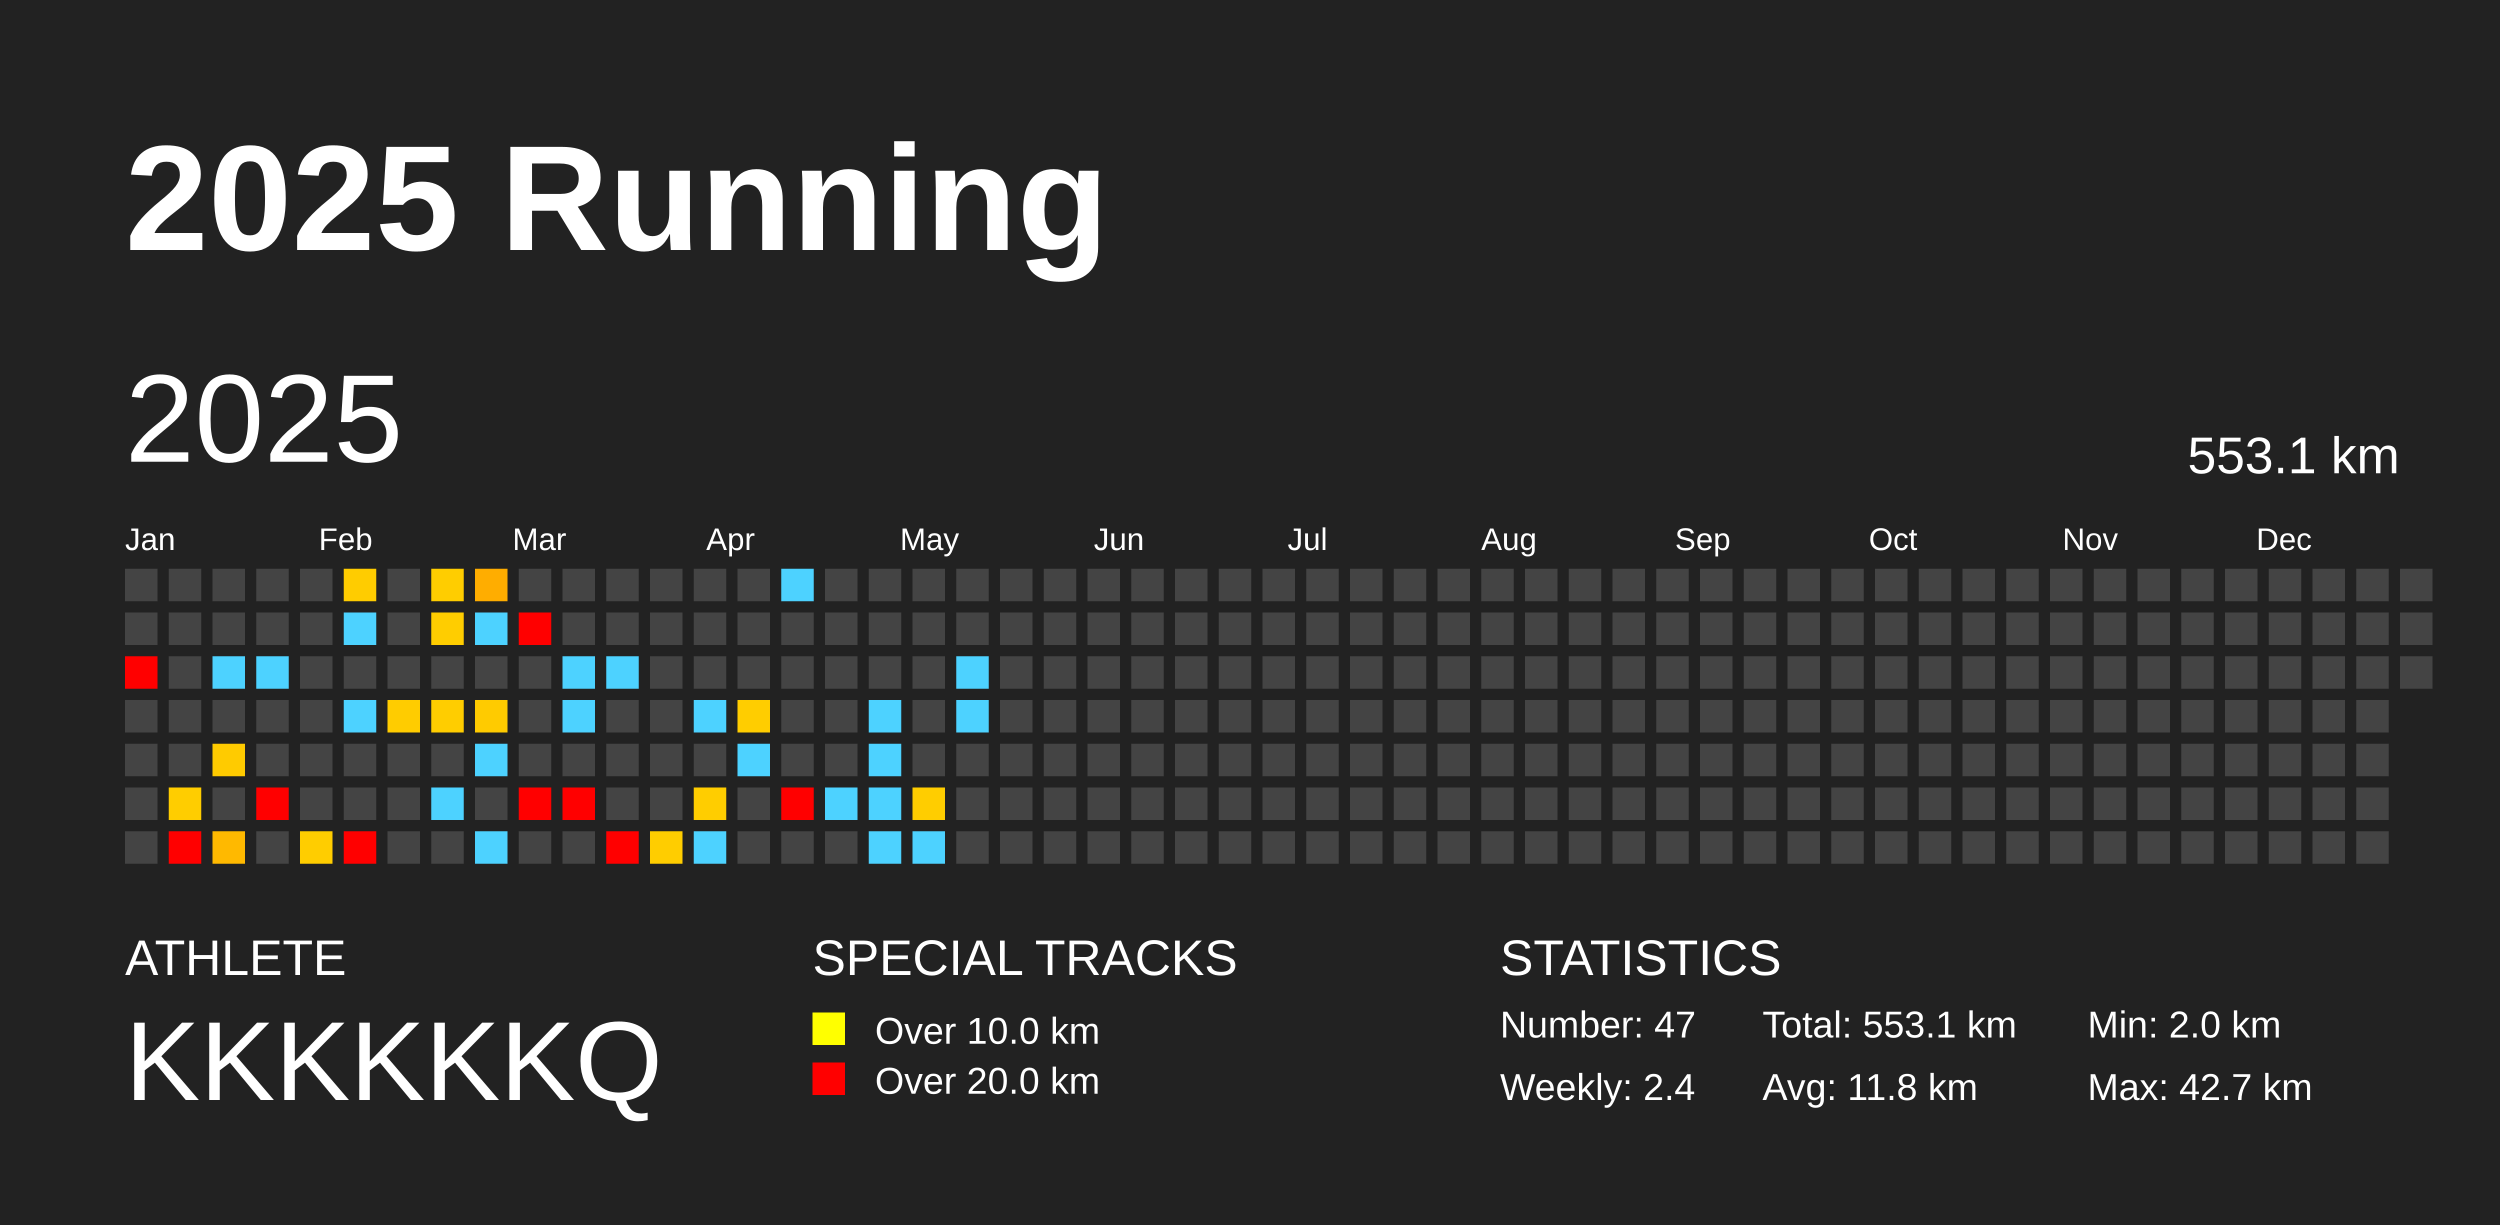
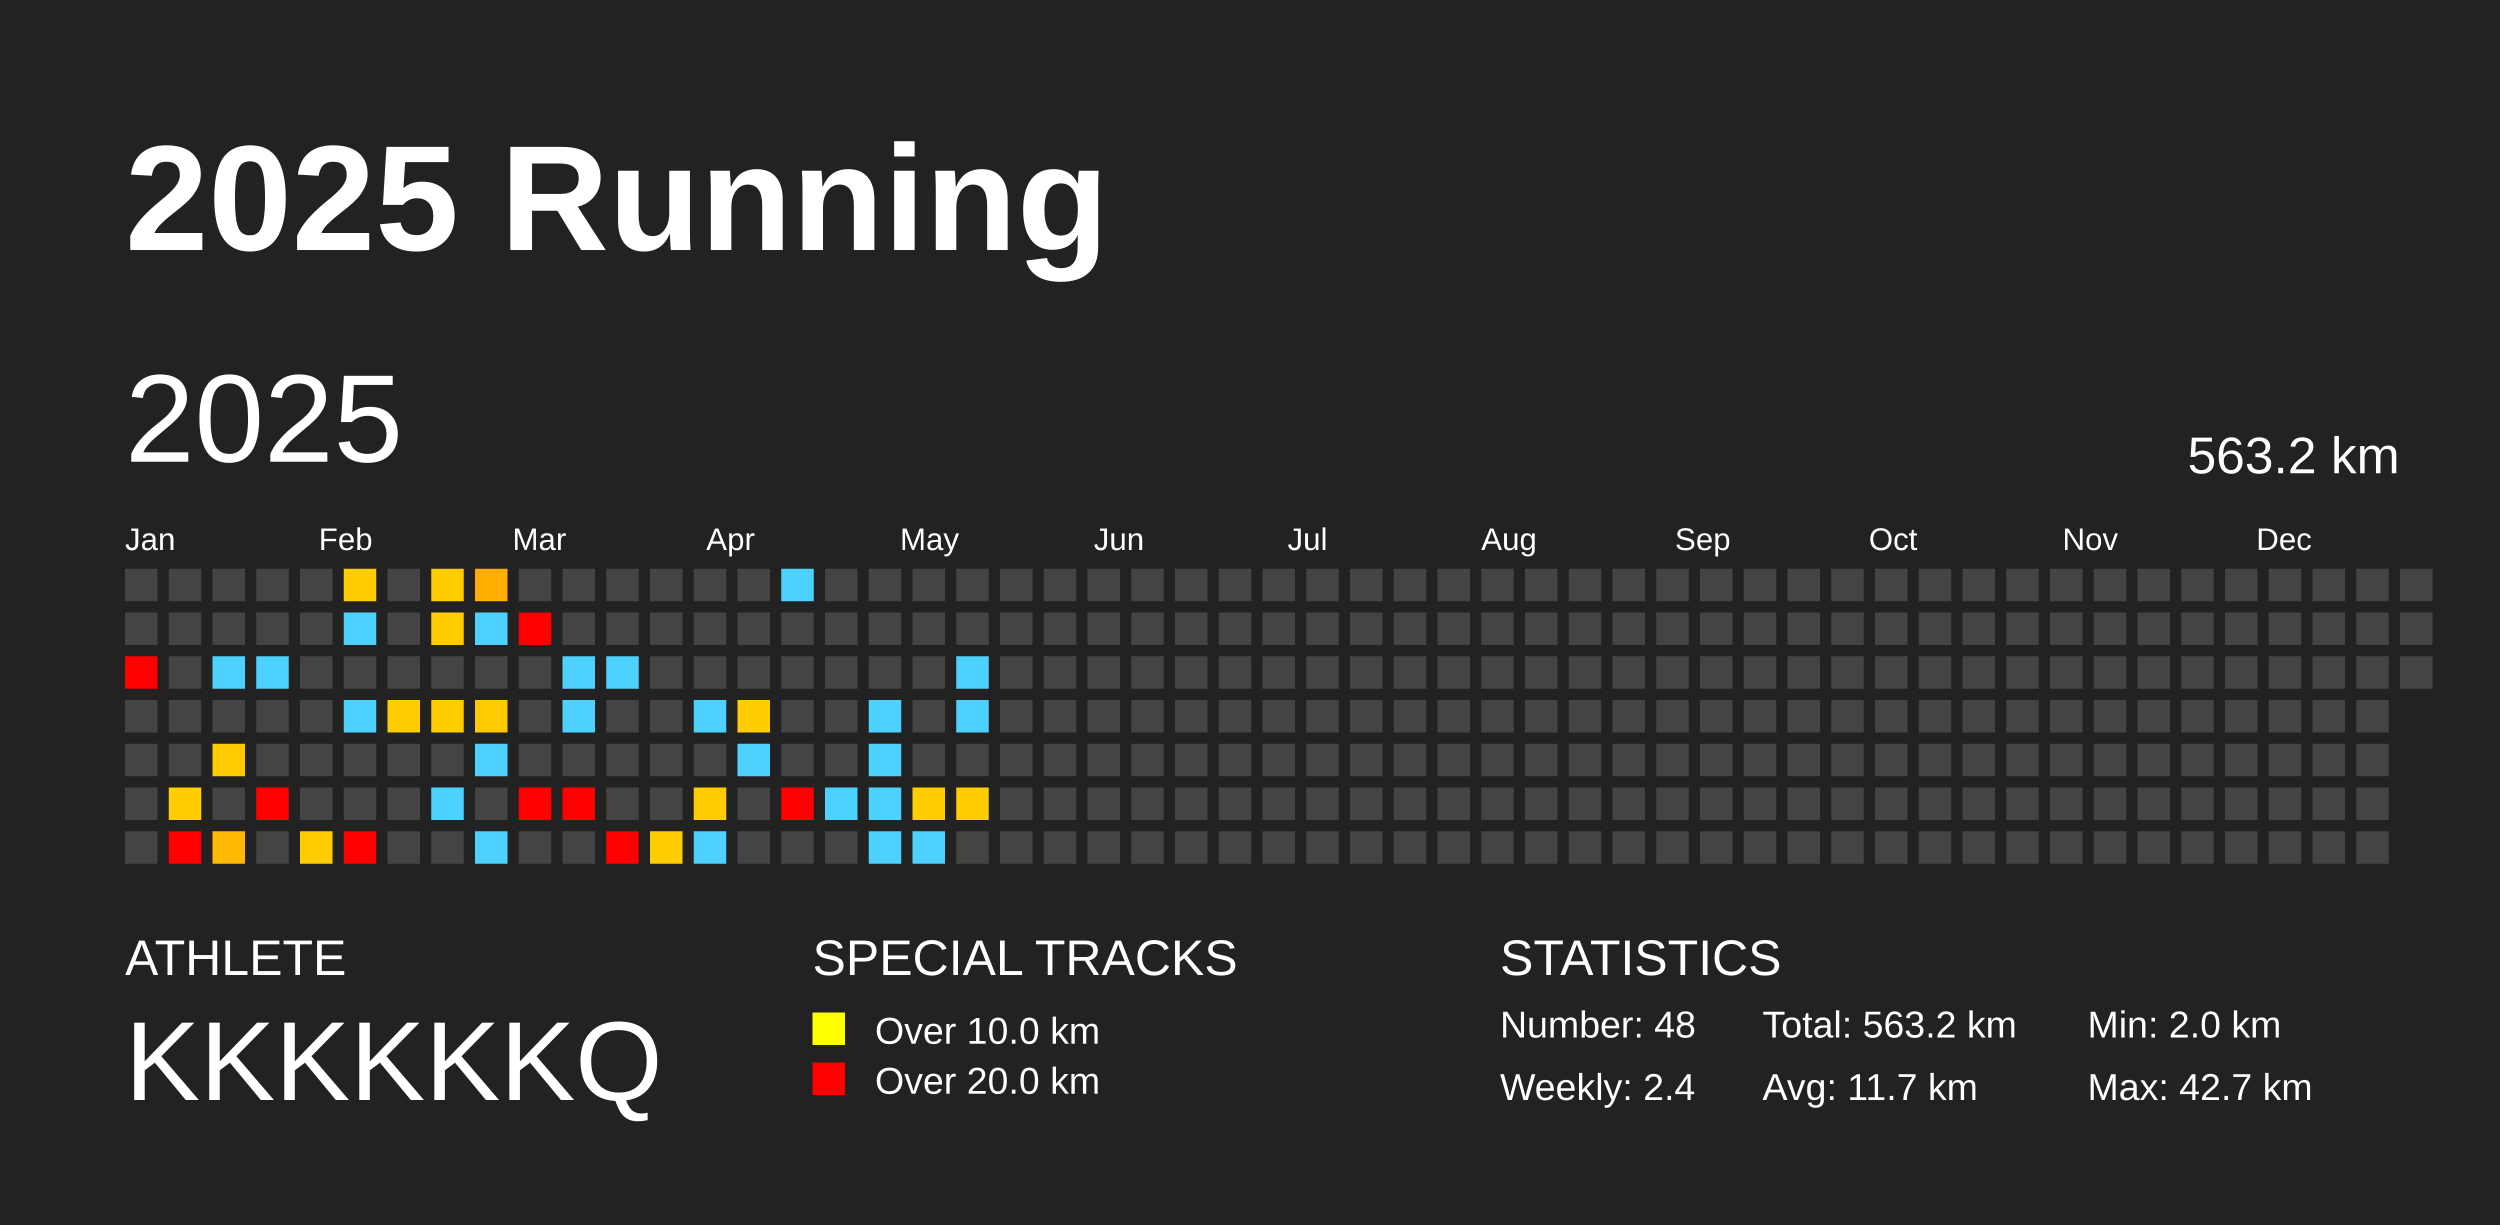
<svg xmlns="http://www.w3.org/2000/svg" baseProfile="full" height="98mm" version="1.1" viewBox="0,0,200,98" width="200mm">
  <defs />
  <rect fill="#222222" height="98" width="200" x="0" y="0" />
  <text fill="#FFFFFF" style="font-size:12px; font-family:Arial; font-weight:bold;" x="10" y="20">2025 Running</text>
  <text fill="#FFFFFF" style="font-size:4px; font-family:Arial" x="10" y="78">ATHLETE</text>
  <text fill="#FFFFFF" style="font-size:9px; font-family:Arial" x="10" y="88">KKKKKKQ</text>
  <text fill="#FFFFFF" style="font-size:4px; font-family:Arial" x="65" y="78">SPECIAL TRACKS</text>
  <rect fill="yellow" height="2.6" width="2.6" x="65" y="81" />
  <text fill="#FFFFFF" style="font-size:3px; font-family:Arial" x="70" y="83.5">Over 10.0 km</text>
  <rect fill="red" height="2.6" width="2.6" x="65" y="85" />
  <text fill="#FFFFFF" style="font-size:3px; font-family:Arial" x="70" y="87.5">Over 20.0 km</text>
  <text fill="#FFFFFF" style="font-size:4px; font-family:Arial" x="120" y="78">STATISTICS</text>
-   <text fill="#FFFFFF" style="font-size:3px; font-family:Arial" x="120" y="83">Number: 47</text>
+   <text fill="#FFFFFF" style="font-size:3px; font-family:Arial" x="120" y="83">Number: 48</text>
  <text fill="#FFFFFF" style="font-size:3px; font-family:Arial" x="120" y="88">Weekly: 2.4</text>
-   <text fill="#FFFFFF" style="font-size:3px; font-family:Arial" x="141" y="83">Total: 553.1 km</text>
-   <text fill="#FFFFFF" style="font-size:3px; font-family:Arial" x="141" y="88">Avg: 11.8 km</text>
+   <text fill="#FFFFFF" style="font-size:3px; font-family:Arial" x="141" y="83">Total: 563.2 km</text>
+   <text fill="#FFFFFF" style="font-size:3px; font-family:Arial" x="141" y="88">Avg: 11.7 km</text>
  <text fill="#FFFFFF" style="font-size:3px; font-family:Arial" x="167" y="83">Min: 2.0 km</text>
  <text fill="#FFFFFF" style="font-size:3px; font-family:Arial" x="167" y="88">Max: 42.7 km</text>
  <text dominant-baseline="hanging" fill="#FFFFFF" style="font-size:10.0px; font-family:Arial;" x="10" y="30">2025</text>
-   <text dominant-baseline="hanging" fill="#FFFFFF" style="font-size:4.125px; font-family:Arial;" x="175" y="35">553.1 km</text>
+   <text dominant-baseline="hanging" fill="#FFFFFF" style="font-size:4.125px; font-family:Arial;" x="175" y="35">563.2 km</text>
  <text fill="#FFFFFF" style="font-size:2.5px; font-family:Arial" x="10.0" y="44">Jan</text>
  <text fill="#FFFFFF" style="font-size:2.5px; font-family:Arial" x="25.5" y="44">Feb</text>
  <text fill="#FFFFFF" style="font-size:2.5px; font-family:Arial" x="41.0" y="44">Mar</text>
  <text fill="#FFFFFF" style="font-size:2.5px; font-family:Arial" x="56.5" y="44">Apr</text>
  <text fill="#FFFFFF" style="font-size:2.5px; font-family:Arial" x="72.0" y="44">May</text>
  <text fill="#FFFFFF" style="font-size:2.5px; font-family:Arial" x="87.5" y="44">Jun</text>
  <text fill="#FFFFFF" style="font-size:2.5px; font-family:Arial" x="103.0" y="44">Jul</text>
  <text fill="#FFFFFF" style="font-size:2.5px; font-family:Arial" x="118.5" y="44">Aug</text>
  <text fill="#FFFFFF" style="font-size:2.5px; font-family:Arial" x="134.0" y="44">Sep</text>
  <text fill="#FFFFFF" style="font-size:2.5px; font-family:Arial" x="149.5" y="44">Oct</text>
  <text fill="#FFFFFF" style="font-size:2.5px; font-family:Arial" x="165.0" y="44">Nov</text>
  <text fill="#FFFFFF" style="font-size:2.5px; font-family:Arial" x="180.5" y="44">Dec</text>
  <rect fill="#444444" height="2.6" width="2.6" x="10.0" y="45.5" />
  <rect fill="#444444" height="2.6" width="2.6" x="10.0" y="49.0" />
  <rect fill="red" height="2.6" width="2.6" x="10.0" y="52.5" />
  <rect fill="#444444" height="2.6" width="2.6" x="10.0" y="56.0" />
  <rect fill="#444444" height="2.6" width="2.6" x="10.0" y="59.5" />
  <rect fill="#444444" height="2.6" width="2.6" x="10.0" y="63.0" />
  <rect fill="#444444" height="2.6" width="2.6" x="10.0" y="66.5" />
  <rect fill="#444444" height="2.6" width="2.6" x="13.5" y="45.5" />
  <rect fill="#444444" height="2.6" width="2.6" x="13.5" y="49.0" />
  <rect fill="#444444" height="2.6" width="2.6" x="13.5" y="52.5" />
  <rect fill="#444444" height="2.6" width="2.6" x="13.5" y="56.0" />
  <rect fill="#444444" height="2.6" width="2.6" x="13.5" y="59.5" />
  <rect fill="#ffcd00" height="2.6" width="2.6" x="13.5" y="63.0" />
  <rect fill="red" height="2.6" width="2.6" x="13.5" y="66.5" />
  <rect fill="#444444" height="2.6" width="2.6" x="17.0" y="45.5" />
  <rect fill="#444444" height="2.6" width="2.6" x="17.0" y="49.0" />
  <rect fill="#4dd2ff" height="2.6" width="2.6" x="17.0" y="52.5" />
  <rect fill="#444444" height="2.6" width="2.6" x="17.0" y="56.0" />
  <rect fill="#ffcb00" height="2.6" width="2.6" x="17.0" y="59.5" />
  <rect fill="#444444" height="2.6" width="2.6" x="17.0" y="63.0" />
  <rect fill="#ffb900" height="2.6" width="2.6" x="17.0" y="66.5" />
  <rect fill="#444444" height="2.6" width="2.6" x="20.5" y="45.5" />
  <rect fill="#444444" height="2.6" width="2.6" x="20.5" y="49.0" />
  <rect fill="#4dd2ff" height="2.6" width="2.6" x="20.5" y="52.5" />
  <rect fill="#444444" height="2.6" width="2.6" x="20.5" y="56.0" />
  <rect fill="#444444" height="2.6" width="2.6" x="20.5" y="59.5" />
  <rect fill="red" height="2.6" width="2.6" x="20.5" y="63.0" />
  <rect fill="#444444" height="2.6" width="2.6" x="20.5" y="66.5" />
  <rect fill="#444444" height="2.6" width="2.6" x="24.0" y="45.5" />
  <rect fill="#444444" height="2.6" width="2.6" x="24.0" y="49.0" />
  <rect fill="#444444" height="2.6" width="2.6" x="24.0" y="52.5" />
  <rect fill="#444444" height="2.6" width="2.6" x="24.0" y="56.0" />
  <rect fill="#444444" height="2.6" width="2.6" x="24.0" y="59.5" />
  <rect fill="#444444" height="2.6" width="2.6" x="24.0" y="63.0" />
  <rect fill="#ffcd00" height="2.6" width="2.6" x="24.0" y="66.5" />
  <rect fill="#ffcc00" height="2.6" width="2.6" x="27.5" y="45.5" />
  <rect fill="#4dd2ff" height="2.6" width="2.6" x="27.5" y="49.0" />
  <rect fill="#444444" height="2.6" width="2.6" x="27.5" y="52.5" />
  <rect fill="#4dd2ff" height="2.6" width="2.6" x="27.5" y="56.0" />
  <rect fill="#444444" height="2.6" width="2.6" x="27.5" y="59.5" />
  <rect fill="#444444" height="2.6" width="2.6" x="27.5" y="63.0" />
  <rect fill="red" height="2.6" width="2.6" x="27.5" y="66.5" />
  <rect fill="#444444" height="2.6" width="2.6" x="31.0" y="45.5" />
  <rect fill="#444444" height="2.6" width="2.6" x="31.0" y="49.0" />
  <rect fill="#444444" height="2.6" width="2.6" x="31.0" y="52.5" />
  <rect fill="#ffcc00" height="2.6" width="2.6" x="31.0" y="56.0" />
  <rect fill="#444444" height="2.6" width="2.6" x="31.0" y="59.5" />
  <rect fill="#444444" height="2.6" width="2.6" x="31.0" y="63.0" />
  <rect fill="#444444" height="2.6" width="2.6" x="31.0" y="66.5" />
  <rect fill="#ffcd00" height="2.6" width="2.6" x="34.5" y="45.5" />
  <rect fill="#ffcd00" height="2.6" width="2.6" x="34.5" y="49.0" />
  <rect fill="#444444" height="2.6" width="2.6" x="34.5" y="52.5" />
  <rect fill="#ffcd00" height="2.6" width="2.6" x="34.5" y="56.0" />
  <rect fill="#444444" height="2.6" width="2.6" x="34.5" y="59.5" />
  <rect fill="#4dd2ff" height="2.6" width="2.6" x="34.5" y="63.0" />
  <rect fill="#444444" height="2.6" width="2.6" x="34.5" y="66.5" />
  <rect fill="#ffad00" height="2.6" width="2.6" x="38.0" y="45.5" />
  <rect fill="#4dd2ff" height="2.6" width="2.6" x="38.0" y="49.0" />
  <rect fill="#444444" height="2.6" width="2.6" x="38.0" y="52.5" />
  <rect fill="#ffcb00" height="2.6" width="2.6" x="38.0" y="56.0" />
  <rect fill="#4dd2ff" height="2.6" width="2.6" x="38.0" y="59.5" />
  <rect fill="#444444" height="2.6" width="2.6" x="38.0" y="63.0" />
  <rect fill="#4dd2ff" height="2.6" width="2.6" x="38.0" y="66.5" />
  <rect fill="#444444" height="2.6" width="2.6" x="41.5" y="45.5" />
  <rect fill="red" height="2.6" width="2.6" x="41.5" y="49.0" />
  <rect fill="#444444" height="2.6" width="2.6" x="41.5" y="52.5" />
  <rect fill="#444444" height="2.6" width="2.6" x="41.5" y="56.0" />
  <rect fill="#444444" height="2.6" width="2.6" x="41.5" y="59.5" />
  <rect fill="red" height="2.6" width="2.6" x="41.5" y="63.0" />
  <rect fill="#444444" height="2.6" width="2.6" x="41.5" y="66.5" />
  <rect fill="#444444" height="2.6" width="2.6" x="45.0" y="45.5" />
  <rect fill="#444444" height="2.6" width="2.6" x="45.0" y="49.0" />
  <rect fill="#4dd2ff" height="2.6" width="2.6" x="45.0" y="52.5" />
  <rect fill="#4dd2ff" height="2.6" width="2.6" x="45.0" y="56.0" />
  <rect fill="#444444" height="2.6" width="2.6" x="45.0" y="59.5" />
  <rect fill="red" height="2.6" width="2.6" x="45.0" y="63.0" />
  <rect fill="#444444" height="2.6" width="2.6" x="45.0" y="66.5" />
  <rect fill="#444444" height="2.6" width="2.6" x="48.5" y="45.5" />
  <rect fill="#444444" height="2.6" width="2.6" x="48.5" y="49.0" />
  <rect fill="#4dd2ff" height="2.6" width="2.6" x="48.5" y="52.5" />
  <rect fill="#444444" height="2.6" width="2.6" x="48.5" y="56.0" />
  <rect fill="#444444" height="2.6" width="2.6" x="48.5" y="59.5" />
  <rect fill="#444444" height="2.6" width="2.6" x="48.5" y="63.0" />
  <rect fill="red" height="2.6" width="2.6" x="48.5" y="66.5" />
  <rect fill="#444444" height="2.6" width="2.6" x="52.0" y="45.5" />
  <rect fill="#444444" height="2.6" width="2.6" x="52.0" y="49.0" />
  <rect fill="#444444" height="2.6" width="2.6" x="52.0" y="52.5" />
  <rect fill="#444444" height="2.6" width="2.6" x="52.0" y="56.0" />
  <rect fill="#444444" height="2.6" width="2.6" x="52.0" y="59.5" />
  <rect fill="#444444" height="2.6" width="2.6" x="52.0" y="63.0" />
  <rect fill="#ffcd00" height="2.6" width="2.6" x="52.0" y="66.5" />
  <rect fill="#444444" height="2.6" width="2.6" x="55.5" y="45.5" />
  <rect fill="#444444" height="2.6" width="2.6" x="55.5" y="49.0" />
  <rect fill="#444444" height="2.6" width="2.6" x="55.5" y="52.5" />
  <rect fill="#4dd2ff" height="2.6" width="2.6" x="55.5" y="56.0" />
  <rect fill="#444444" height="2.6" width="2.6" x="55.5" y="59.5" />
  <rect fill="#ffcd00" height="2.6" width="2.6" x="55.5" y="63.0" />
  <rect fill="#4dd2ff" height="2.6" width="2.6" x="55.5" y="66.5" />
  <rect fill="#444444" height="2.6" width="2.6" x="59.0" y="45.5" />
  <rect fill="#444444" height="2.6" width="2.6" x="59.0" y="49.0" />
  <rect fill="#444444" height="2.6" width="2.6" x="59.0" y="52.5" />
  <rect fill="#ffcd00" height="2.6" width="2.6" x="59.0" y="56.0" />
  <rect fill="#4dd2ff" height="2.6" width="2.6" x="59.0" y="59.5" />
  <rect fill="#444444" height="2.6" width="2.6" x="59.0" y="63.0" />
  <rect fill="#444444" height="2.6" width="2.6" x="59.0" y="66.5" />
  <rect fill="#4dd2ff" height="2.6" width="2.6" x="62.5" y="45.5" />
  <rect fill="#444444" height="2.6" width="2.6" x="62.5" y="49.0" />
  <rect fill="#444444" height="2.6" width="2.6" x="62.5" y="52.5" />
  <rect fill="#444444" height="2.6" width="2.6" x="62.5" y="56.0" />
  <rect fill="#444444" height="2.6" width="2.6" x="62.5" y="59.5" />
  <rect fill="red" height="2.6" width="2.6" x="62.5" y="63.0" />
  <rect fill="#444444" height="2.6" width="2.6" x="62.5" y="66.5" />
  <rect fill="#444444" height="2.6" width="2.6" x="66.0" y="45.5" />
  <rect fill="#444444" height="2.6" width="2.6" x="66.0" y="49.0" />
  <rect fill="#444444" height="2.6" width="2.6" x="66.0" y="52.5" />
  <rect fill="#444444" height="2.6" width="2.6" x="66.0" y="56.0" />
  <rect fill="#444444" height="2.6" width="2.6" x="66.0" y="59.5" />
  <rect fill="#4dd2ff" height="2.6" width="2.6" x="66.0" y="63.0" />
  <rect fill="#444444" height="2.6" width="2.6" x="66.0" y="66.5" />
  <rect fill="#444444" height="2.6" width="2.6" x="69.5" y="45.5" />
  <rect fill="#444444" height="2.6" width="2.6" x="69.5" y="49.0" />
  <rect fill="#444444" height="2.6" width="2.6" x="69.5" y="52.5" />
  <rect fill="#4dd2ff" height="2.6" width="2.6" x="69.5" y="56.0" />
  <rect fill="#4dd2ff" height="2.6" width="2.6" x="69.5" y="59.5" />
  <rect fill="#4dd2ff" height="2.6" width="2.6" x="69.5" y="63.0" />
  <rect fill="#4dd2ff" height="2.6" width="2.6" x="69.5" y="66.5" />
  <rect fill="#444444" height="2.6" width="2.6" x="73.0" y="45.5" />
  <rect fill="#444444" height="2.6" width="2.6" x="73.0" y="49.0" />
  <rect fill="#444444" height="2.6" width="2.6" x="73.0" y="52.5" />
  <rect fill="#444444" height="2.6" width="2.6" x="73.0" y="56.0" />
  <rect fill="#444444" height="2.6" width="2.6" x="73.0" y="59.5" />
  <rect fill="#ffcd00" height="2.6" width="2.6" x="73.0" y="63.0" />
  <rect fill="#4dd2ff" height="2.6" width="2.6" x="73.0" y="66.5" />
  <rect fill="#444444" height="2.6" width="2.6" x="76.5" y="45.5" />
  <rect fill="#444444" height="2.6" width="2.6" x="76.5" y="49.0" />
  <rect fill="#4dd2ff" height="2.6" width="2.6" x="76.5" y="52.5" />
  <rect fill="#4dd2ff" height="2.6" width="2.6" x="76.5" y="56.0" />
  <rect fill="#444444" height="2.6" width="2.6" x="76.5" y="59.5" />
-   <rect fill="#444444" height="2.6" width="2.6" x="76.5" y="63.0" />
+   <rect fill="#ffcd00" height="2.6" width="2.6" x="76.5" y="63.0" />
  <rect fill="#444444" height="2.6" width="2.6" x="76.5" y="66.5" />
  <rect fill="#444444" height="2.6" width="2.6" x="80.0" y="45.5" />
  <rect fill="#444444" height="2.6" width="2.6" x="80.0" y="49.0" />
  <rect fill="#444444" height="2.6" width="2.6" x="80.0" y="52.5" />
  <rect fill="#444444" height="2.6" width="2.6" x="80.0" y="56.0" />
  <rect fill="#444444" height="2.6" width="2.6" x="80.0" y="59.5" />
  <rect fill="#444444" height="2.6" width="2.6" x="80.0" y="63.0" />
  <rect fill="#444444" height="2.6" width="2.6" x="80.0" y="66.5" />
  <rect fill="#444444" height="2.6" width="2.6" x="83.5" y="45.5" />
  <rect fill="#444444" height="2.6" width="2.6" x="83.5" y="49.0" />
  <rect fill="#444444" height="2.6" width="2.6" x="83.5" y="52.5" />
  <rect fill="#444444" height="2.6" width="2.6" x="83.5" y="56.0" />
  <rect fill="#444444" height="2.6" width="2.6" x="83.5" y="59.5" />
  <rect fill="#444444" height="2.6" width="2.6" x="83.5" y="63.0" />
  <rect fill="#444444" height="2.6" width="2.6" x="83.5" y="66.5" />
  <rect fill="#444444" height="2.6" width="2.6" x="87.0" y="45.5" />
  <rect fill="#444444" height="2.6" width="2.6" x="87.0" y="49.0" />
  <rect fill="#444444" height="2.6" width="2.6" x="87.0" y="52.5" />
  <rect fill="#444444" height="2.6" width="2.6" x="87.0" y="56.0" />
  <rect fill="#444444" height="2.6" width="2.6" x="87.0" y="59.5" />
  <rect fill="#444444" height="2.6" width="2.6" x="87.0" y="63.0" />
  <rect fill="#444444" height="2.6" width="2.6" x="87.0" y="66.5" />
  <rect fill="#444444" height="2.6" width="2.6" x="90.5" y="45.5" />
  <rect fill="#444444" height="2.6" width="2.6" x="90.5" y="49.0" />
  <rect fill="#444444" height="2.6" width="2.6" x="90.5" y="52.5" />
  <rect fill="#444444" height="2.6" width="2.6" x="90.5" y="56.0" />
  <rect fill="#444444" height="2.6" width="2.6" x="90.5" y="59.5" />
  <rect fill="#444444" height="2.6" width="2.6" x="90.5" y="63.0" />
  <rect fill="#444444" height="2.6" width="2.6" x="90.5" y="66.5" />
  <rect fill="#444444" height="2.6" width="2.6" x="94.0" y="45.5" />
  <rect fill="#444444" height="2.6" width="2.6" x="94.0" y="49.0" />
  <rect fill="#444444" height="2.6" width="2.6" x="94.0" y="52.5" />
  <rect fill="#444444" height="2.6" width="2.6" x="94.0" y="56.0" />
  <rect fill="#444444" height="2.6" width="2.6" x="94.0" y="59.5" />
  <rect fill="#444444" height="2.6" width="2.6" x="94.0" y="63.0" />
  <rect fill="#444444" height="2.6" width="2.6" x="94.0" y="66.5" />
  <rect fill="#444444" height="2.6" width="2.6" x="97.5" y="45.5" />
  <rect fill="#444444" height="2.6" width="2.6" x="97.5" y="49.0" />
  <rect fill="#444444" height="2.6" width="2.6" x="97.5" y="52.5" />
  <rect fill="#444444" height="2.6" width="2.6" x="97.5" y="56.0" />
  <rect fill="#444444" height="2.6" width="2.6" x="97.5" y="59.5" />
  <rect fill="#444444" height="2.6" width="2.6" x="97.5" y="63.0" />
  <rect fill="#444444" height="2.6" width="2.6" x="97.5" y="66.5" />
  <rect fill="#444444" height="2.6" width="2.6" x="101.0" y="45.5" />
  <rect fill="#444444" height="2.6" width="2.6" x="101.0" y="49.0" />
  <rect fill="#444444" height="2.6" width="2.6" x="101.0" y="52.5" />
  <rect fill="#444444" height="2.6" width="2.6" x="101.0" y="56.0" />
  <rect fill="#444444" height="2.6" width="2.6" x="101.0" y="59.5" />
  <rect fill="#444444" height="2.6" width="2.6" x="101.0" y="63.0" />
  <rect fill="#444444" height="2.6" width="2.6" x="101.0" y="66.5" />
  <rect fill="#444444" height="2.6" width="2.6" x="104.5" y="45.5" />
  <rect fill="#444444" height="2.6" width="2.6" x="104.5" y="49.0" />
  <rect fill="#444444" height="2.6" width="2.6" x="104.5" y="52.5" />
  <rect fill="#444444" height="2.6" width="2.6" x="104.5" y="56.0" />
  <rect fill="#444444" height="2.6" width="2.6" x="104.5" y="59.5" />
  <rect fill="#444444" height="2.6" width="2.6" x="104.5" y="63.0" />
  <rect fill="#444444" height="2.6" width="2.6" x="104.5" y="66.5" />
  <rect fill="#444444" height="2.6" width="2.6" x="108.0" y="45.5" />
  <rect fill="#444444" height="2.6" width="2.6" x="108.0" y="49.0" />
  <rect fill="#444444" height="2.6" width="2.6" x="108.0" y="52.5" />
  <rect fill="#444444" height="2.6" width="2.6" x="108.0" y="56.0" />
  <rect fill="#444444" height="2.6" width="2.6" x="108.0" y="59.5" />
  <rect fill="#444444" height="2.6" width="2.6" x="108.0" y="63.0" />
  <rect fill="#444444" height="2.6" width="2.6" x="108.0" y="66.5" />
  <rect fill="#444444" height="2.6" width="2.6" x="111.5" y="45.5" />
  <rect fill="#444444" height="2.6" width="2.6" x="111.5" y="49.0" />
  <rect fill="#444444" height="2.6" width="2.6" x="111.5" y="52.5" />
  <rect fill="#444444" height="2.6" width="2.6" x="111.5" y="56.0" />
  <rect fill="#444444" height="2.6" width="2.6" x="111.5" y="59.5" />
  <rect fill="#444444" height="2.6" width="2.6" x="111.5" y="63.0" />
  <rect fill="#444444" height="2.6" width="2.6" x="111.5" y="66.5" />
  <rect fill="#444444" height="2.6" width="2.6" x="115.0" y="45.5" />
  <rect fill="#444444" height="2.6" width="2.6" x="115.0" y="49.0" />
  <rect fill="#444444" height="2.6" width="2.6" x="115.0" y="52.5" />
  <rect fill="#444444" height="2.6" width="2.6" x="115.0" y="56.0" />
  <rect fill="#444444" height="2.6" width="2.6" x="115.0" y="59.5" />
  <rect fill="#444444" height="2.6" width="2.6" x="115.0" y="63.0" />
  <rect fill="#444444" height="2.6" width="2.6" x="115.0" y="66.5" />
  <rect fill="#444444" height="2.6" width="2.6" x="118.5" y="45.5" />
  <rect fill="#444444" height="2.6" width="2.6" x="118.5" y="49.0" />
  <rect fill="#444444" height="2.6" width="2.6" x="118.5" y="52.5" />
  <rect fill="#444444" height="2.6" width="2.6" x="118.5" y="56.0" />
  <rect fill="#444444" height="2.6" width="2.6" x="118.5" y="59.5" />
  <rect fill="#444444" height="2.6" width="2.6" x="118.5" y="63.0" />
  <rect fill="#444444" height="2.6" width="2.6" x="118.5" y="66.5" />
  <rect fill="#444444" height="2.6" width="2.6" x="122.0" y="45.5" />
  <rect fill="#444444" height="2.6" width="2.6" x="122.0" y="49.0" />
  <rect fill="#444444" height="2.6" width="2.6" x="122.0" y="52.5" />
  <rect fill="#444444" height="2.6" width="2.6" x="122.0" y="56.0" />
  <rect fill="#444444" height="2.6" width="2.6" x="122.0" y="59.5" />
  <rect fill="#444444" height="2.6" width="2.6" x="122.0" y="63.0" />
  <rect fill="#444444" height="2.6" width="2.6" x="122.0" y="66.5" />
  <rect fill="#444444" height="2.6" width="2.6" x="125.5" y="45.5" />
  <rect fill="#444444" height="2.6" width="2.6" x="125.5" y="49.0" />
  <rect fill="#444444" height="2.6" width="2.6" x="125.5" y="52.5" />
  <rect fill="#444444" height="2.6" width="2.6" x="125.5" y="56.0" />
  <rect fill="#444444" height="2.6" width="2.6" x="125.5" y="59.5" />
  <rect fill="#444444" height="2.6" width="2.6" x="125.5" y="63.0" />
  <rect fill="#444444" height="2.6" width="2.6" x="125.5" y="66.5" />
  <rect fill="#444444" height="2.6" width="2.6" x="129.0" y="45.5" />
  <rect fill="#444444" height="2.6" width="2.6" x="129.0" y="49.0" />
  <rect fill="#444444" height="2.6" width="2.6" x="129.0" y="52.5" />
  <rect fill="#444444" height="2.6" width="2.6" x="129.0" y="56.0" />
  <rect fill="#444444" height="2.6" width="2.6" x="129.0" y="59.5" />
  <rect fill="#444444" height="2.6" width="2.6" x="129.0" y="63.0" />
  <rect fill="#444444" height="2.6" width="2.6" x="129.0" y="66.5" />
  <rect fill="#444444" height="2.6" width="2.6" x="132.5" y="45.5" />
  <rect fill="#444444" height="2.6" width="2.6" x="132.5" y="49.0" />
  <rect fill="#444444" height="2.6" width="2.6" x="132.5" y="52.5" />
  <rect fill="#444444" height="2.6" width="2.6" x="132.5" y="56.0" />
  <rect fill="#444444" height="2.6" width="2.6" x="132.5" y="59.5" />
  <rect fill="#444444" height="2.6" width="2.6" x="132.5" y="63.0" />
  <rect fill="#444444" height="2.6" width="2.6" x="132.5" y="66.5" />
  <rect fill="#444444" height="2.6" width="2.6" x="136.0" y="45.5" />
  <rect fill="#444444" height="2.6" width="2.6" x="136.0" y="49.0" />
  <rect fill="#444444" height="2.6" width="2.6" x="136.0" y="52.5" />
  <rect fill="#444444" height="2.6" width="2.6" x="136.0" y="56.0" />
  <rect fill="#444444" height="2.6" width="2.6" x="136.0" y="59.5" />
  <rect fill="#444444" height="2.6" width="2.6" x="136.0" y="63.0" />
  <rect fill="#444444" height="2.6" width="2.6" x="136.0" y="66.5" />
  <rect fill="#444444" height="2.6" width="2.6" x="139.5" y="45.5" />
  <rect fill="#444444" height="2.6" width="2.6" x="139.5" y="49.0" />
  <rect fill="#444444" height="2.6" width="2.6" x="139.5" y="52.5" />
  <rect fill="#444444" height="2.6" width="2.6" x="139.5" y="56.0" />
  <rect fill="#444444" height="2.6" width="2.6" x="139.5" y="59.5" />
  <rect fill="#444444" height="2.6" width="2.6" x="139.5" y="63.0" />
  <rect fill="#444444" height="2.6" width="2.6" x="139.5" y="66.5" />
  <rect fill="#444444" height="2.6" width="2.6" x="143.0" y="45.5" />
  <rect fill="#444444" height="2.6" width="2.6" x="143.0" y="49.0" />
  <rect fill="#444444" height="2.6" width="2.6" x="143.0" y="52.5" />
  <rect fill="#444444" height="2.6" width="2.6" x="143.0" y="56.0" />
  <rect fill="#444444" height="2.6" width="2.6" x="143.0" y="59.5" />
  <rect fill="#444444" height="2.6" width="2.6" x="143.0" y="63.0" />
  <rect fill="#444444" height="2.6" width="2.6" x="143.0" y="66.5" />
  <rect fill="#444444" height="2.6" width="2.6" x="146.5" y="45.5" />
  <rect fill="#444444" height="2.6" width="2.6" x="146.5" y="49.0" />
  <rect fill="#444444" height="2.6" width="2.6" x="146.5" y="52.5" />
  <rect fill="#444444" height="2.6" width="2.6" x="146.5" y="56.0" />
  <rect fill="#444444" height="2.6" width="2.6" x="146.5" y="59.5" />
  <rect fill="#444444" height="2.6" width="2.6" x="146.5" y="63.0" />
  <rect fill="#444444" height="2.6" width="2.6" x="146.5" y="66.5" />
  <rect fill="#444444" height="2.6" width="2.6" x="150.0" y="45.5" />
  <rect fill="#444444" height="2.6" width="2.6" x="150.0" y="49.0" />
  <rect fill="#444444" height="2.6" width="2.6" x="150.0" y="52.5" />
  <rect fill="#444444" height="2.6" width="2.6" x="150.0" y="56.0" />
  <rect fill="#444444" height="2.6" width="2.6" x="150.0" y="59.5" />
  <rect fill="#444444" height="2.6" width="2.6" x="150.0" y="63.0" />
  <rect fill="#444444" height="2.6" width="2.6" x="150.0" y="66.5" />
  <rect fill="#444444" height="2.6" width="2.6" x="153.5" y="45.5" />
  <rect fill="#444444" height="2.6" width="2.6" x="153.5" y="49.0" />
  <rect fill="#444444" height="2.6" width="2.6" x="153.5" y="52.5" />
  <rect fill="#444444" height="2.6" width="2.6" x="153.5" y="56.0" />
  <rect fill="#444444" height="2.6" width="2.6" x="153.5" y="59.5" />
  <rect fill="#444444" height="2.6" width="2.6" x="153.5" y="63.0" />
  <rect fill="#444444" height="2.6" width="2.6" x="153.5" y="66.5" />
  <rect fill="#444444" height="2.6" width="2.6" x="157.0" y="45.5" />
  <rect fill="#444444" height="2.6" width="2.6" x="157.0" y="49.0" />
  <rect fill="#444444" height="2.6" width="2.6" x="157.0" y="52.5" />
  <rect fill="#444444" height="2.6" width="2.6" x="157.0" y="56.0" />
  <rect fill="#444444" height="2.6" width="2.6" x="157.0" y="59.5" />
  <rect fill="#444444" height="2.6" width="2.6" x="157.0" y="63.0" />
  <rect fill="#444444" height="2.6" width="2.6" x="157.0" y="66.5" />
  <rect fill="#444444" height="2.6" width="2.6" x="160.5" y="45.5" />
  <rect fill="#444444" height="2.6" width="2.6" x="160.5" y="49.0" />
  <rect fill="#444444" height="2.6" width="2.6" x="160.5" y="52.5" />
  <rect fill="#444444" height="2.6" width="2.6" x="160.5" y="56.0" />
  <rect fill="#444444" height="2.6" width="2.6" x="160.5" y="59.5" />
  <rect fill="#444444" height="2.6" width="2.6" x="160.5" y="63.0" />
  <rect fill="#444444" height="2.6" width="2.6" x="160.5" y="66.5" />
  <rect fill="#444444" height="2.6" width="2.6" x="164.0" y="45.5" />
  <rect fill="#444444" height="2.6" width="2.6" x="164.0" y="49.0" />
  <rect fill="#444444" height="2.6" width="2.6" x="164.0" y="52.5" />
  <rect fill="#444444" height="2.6" width="2.6" x="164.0" y="56.0" />
  <rect fill="#444444" height="2.6" width="2.6" x="164.0" y="59.5" />
  <rect fill="#444444" height="2.6" width="2.6" x="164.0" y="63.0" />
  <rect fill="#444444" height="2.6" width="2.6" x="164.0" y="66.5" />
  <rect fill="#444444" height="2.6" width="2.6" x="167.5" y="45.5" />
  <rect fill="#444444" height="2.6" width="2.6" x="167.5" y="49.0" />
  <rect fill="#444444" height="2.6" width="2.6" x="167.5" y="52.5" />
  <rect fill="#444444" height="2.6" width="2.6" x="167.5" y="56.0" />
  <rect fill="#444444" height="2.6" width="2.6" x="167.5" y="59.5" />
  <rect fill="#444444" height="2.6" width="2.6" x="167.5" y="63.0" />
  <rect fill="#444444" height="2.6" width="2.6" x="167.5" y="66.5" />
  <rect fill="#444444" height="2.6" width="2.6" x="171.0" y="45.5" />
  <rect fill="#444444" height="2.6" width="2.6" x="171.0" y="49.0" />
  <rect fill="#444444" height="2.6" width="2.6" x="171.0" y="52.5" />
  <rect fill="#444444" height="2.6" width="2.6" x="171.0" y="56.0" />
  <rect fill="#444444" height="2.6" width="2.6" x="171.0" y="59.5" />
  <rect fill="#444444" height="2.6" width="2.6" x="171.0" y="63.0" />
  <rect fill="#444444" height="2.6" width="2.6" x="171.0" y="66.5" />
  <rect fill="#444444" height="2.6" width="2.6" x="174.5" y="45.5" />
  <rect fill="#444444" height="2.6" width="2.6" x="174.5" y="49.0" />
  <rect fill="#444444" height="2.6" width="2.6" x="174.5" y="52.5" />
  <rect fill="#444444" height="2.6" width="2.6" x="174.5" y="56.0" />
  <rect fill="#444444" height="2.6" width="2.6" x="174.5" y="59.5" />
  <rect fill="#444444" height="2.6" width="2.6" x="174.5" y="63.0" />
  <rect fill="#444444" height="2.6" width="2.6" x="174.5" y="66.5" />
  <rect fill="#444444" height="2.6" width="2.6" x="178.0" y="45.5" />
  <rect fill="#444444" height="2.6" width="2.6" x="178.0" y="49.0" />
  <rect fill="#444444" height="2.6" width="2.6" x="178.0" y="52.5" />
  <rect fill="#444444" height="2.6" width="2.6" x="178.0" y="56.0" />
  <rect fill="#444444" height="2.6" width="2.6" x="178.0" y="59.5" />
  <rect fill="#444444" height="2.6" width="2.6" x="178.0" y="63.0" />
  <rect fill="#444444" height="2.6" width="2.6" x="178.0" y="66.5" />
  <rect fill="#444444" height="2.6" width="2.6" x="181.5" y="45.5" />
  <rect fill="#444444" height="2.6" width="2.6" x="181.5" y="49.0" />
  <rect fill="#444444" height="2.6" width="2.6" x="181.5" y="52.5" />
  <rect fill="#444444" height="2.6" width="2.6" x="181.5" y="56.0" />
  <rect fill="#444444" height="2.6" width="2.6" x="181.5" y="59.5" />
  <rect fill="#444444" height="2.6" width="2.6" x="181.5" y="63.0" />
  <rect fill="#444444" height="2.6" width="2.6" x="181.5" y="66.5" />
  <rect fill="#444444" height="2.6" width="2.6" x="185.0" y="45.5" />
  <rect fill="#444444" height="2.6" width="2.6" x="185.0" y="49.0" />
  <rect fill="#444444" height="2.6" width="2.6" x="185.0" y="52.5" />
  <rect fill="#444444" height="2.6" width="2.6" x="185.0" y="56.0" />
  <rect fill="#444444" height="2.6" width="2.6" x="185.0" y="59.5" />
  <rect fill="#444444" height="2.6" width="2.6" x="185.0" y="63.0" />
  <rect fill="#444444" height="2.6" width="2.6" x="185.0" y="66.5" />
  <rect fill="#444444" height="2.6" width="2.6" x="188.5" y="45.5" />
  <rect fill="#444444" height="2.6" width="2.6" x="188.5" y="49.0" />
  <rect fill="#444444" height="2.6" width="2.6" x="188.5" y="52.5" />
  <rect fill="#444444" height="2.6" width="2.6" x="188.5" y="56.0" />
  <rect fill="#444444" height="2.6" width="2.6" x="188.5" y="59.5" />
  <rect fill="#444444" height="2.6" width="2.6" x="188.5" y="63.0" />
  <rect fill="#444444" height="2.6" width="2.6" x="188.5" y="66.5" />
  <rect fill="#444444" height="2.6" width="2.6" x="192.0" y="45.5" />
  <rect fill="#444444" height="2.6" width="2.6" x="192.0" y="49.0" />
  <rect fill="#444444" height="2.6" width="2.6" x="192.0" y="52.5" />
</svg>
